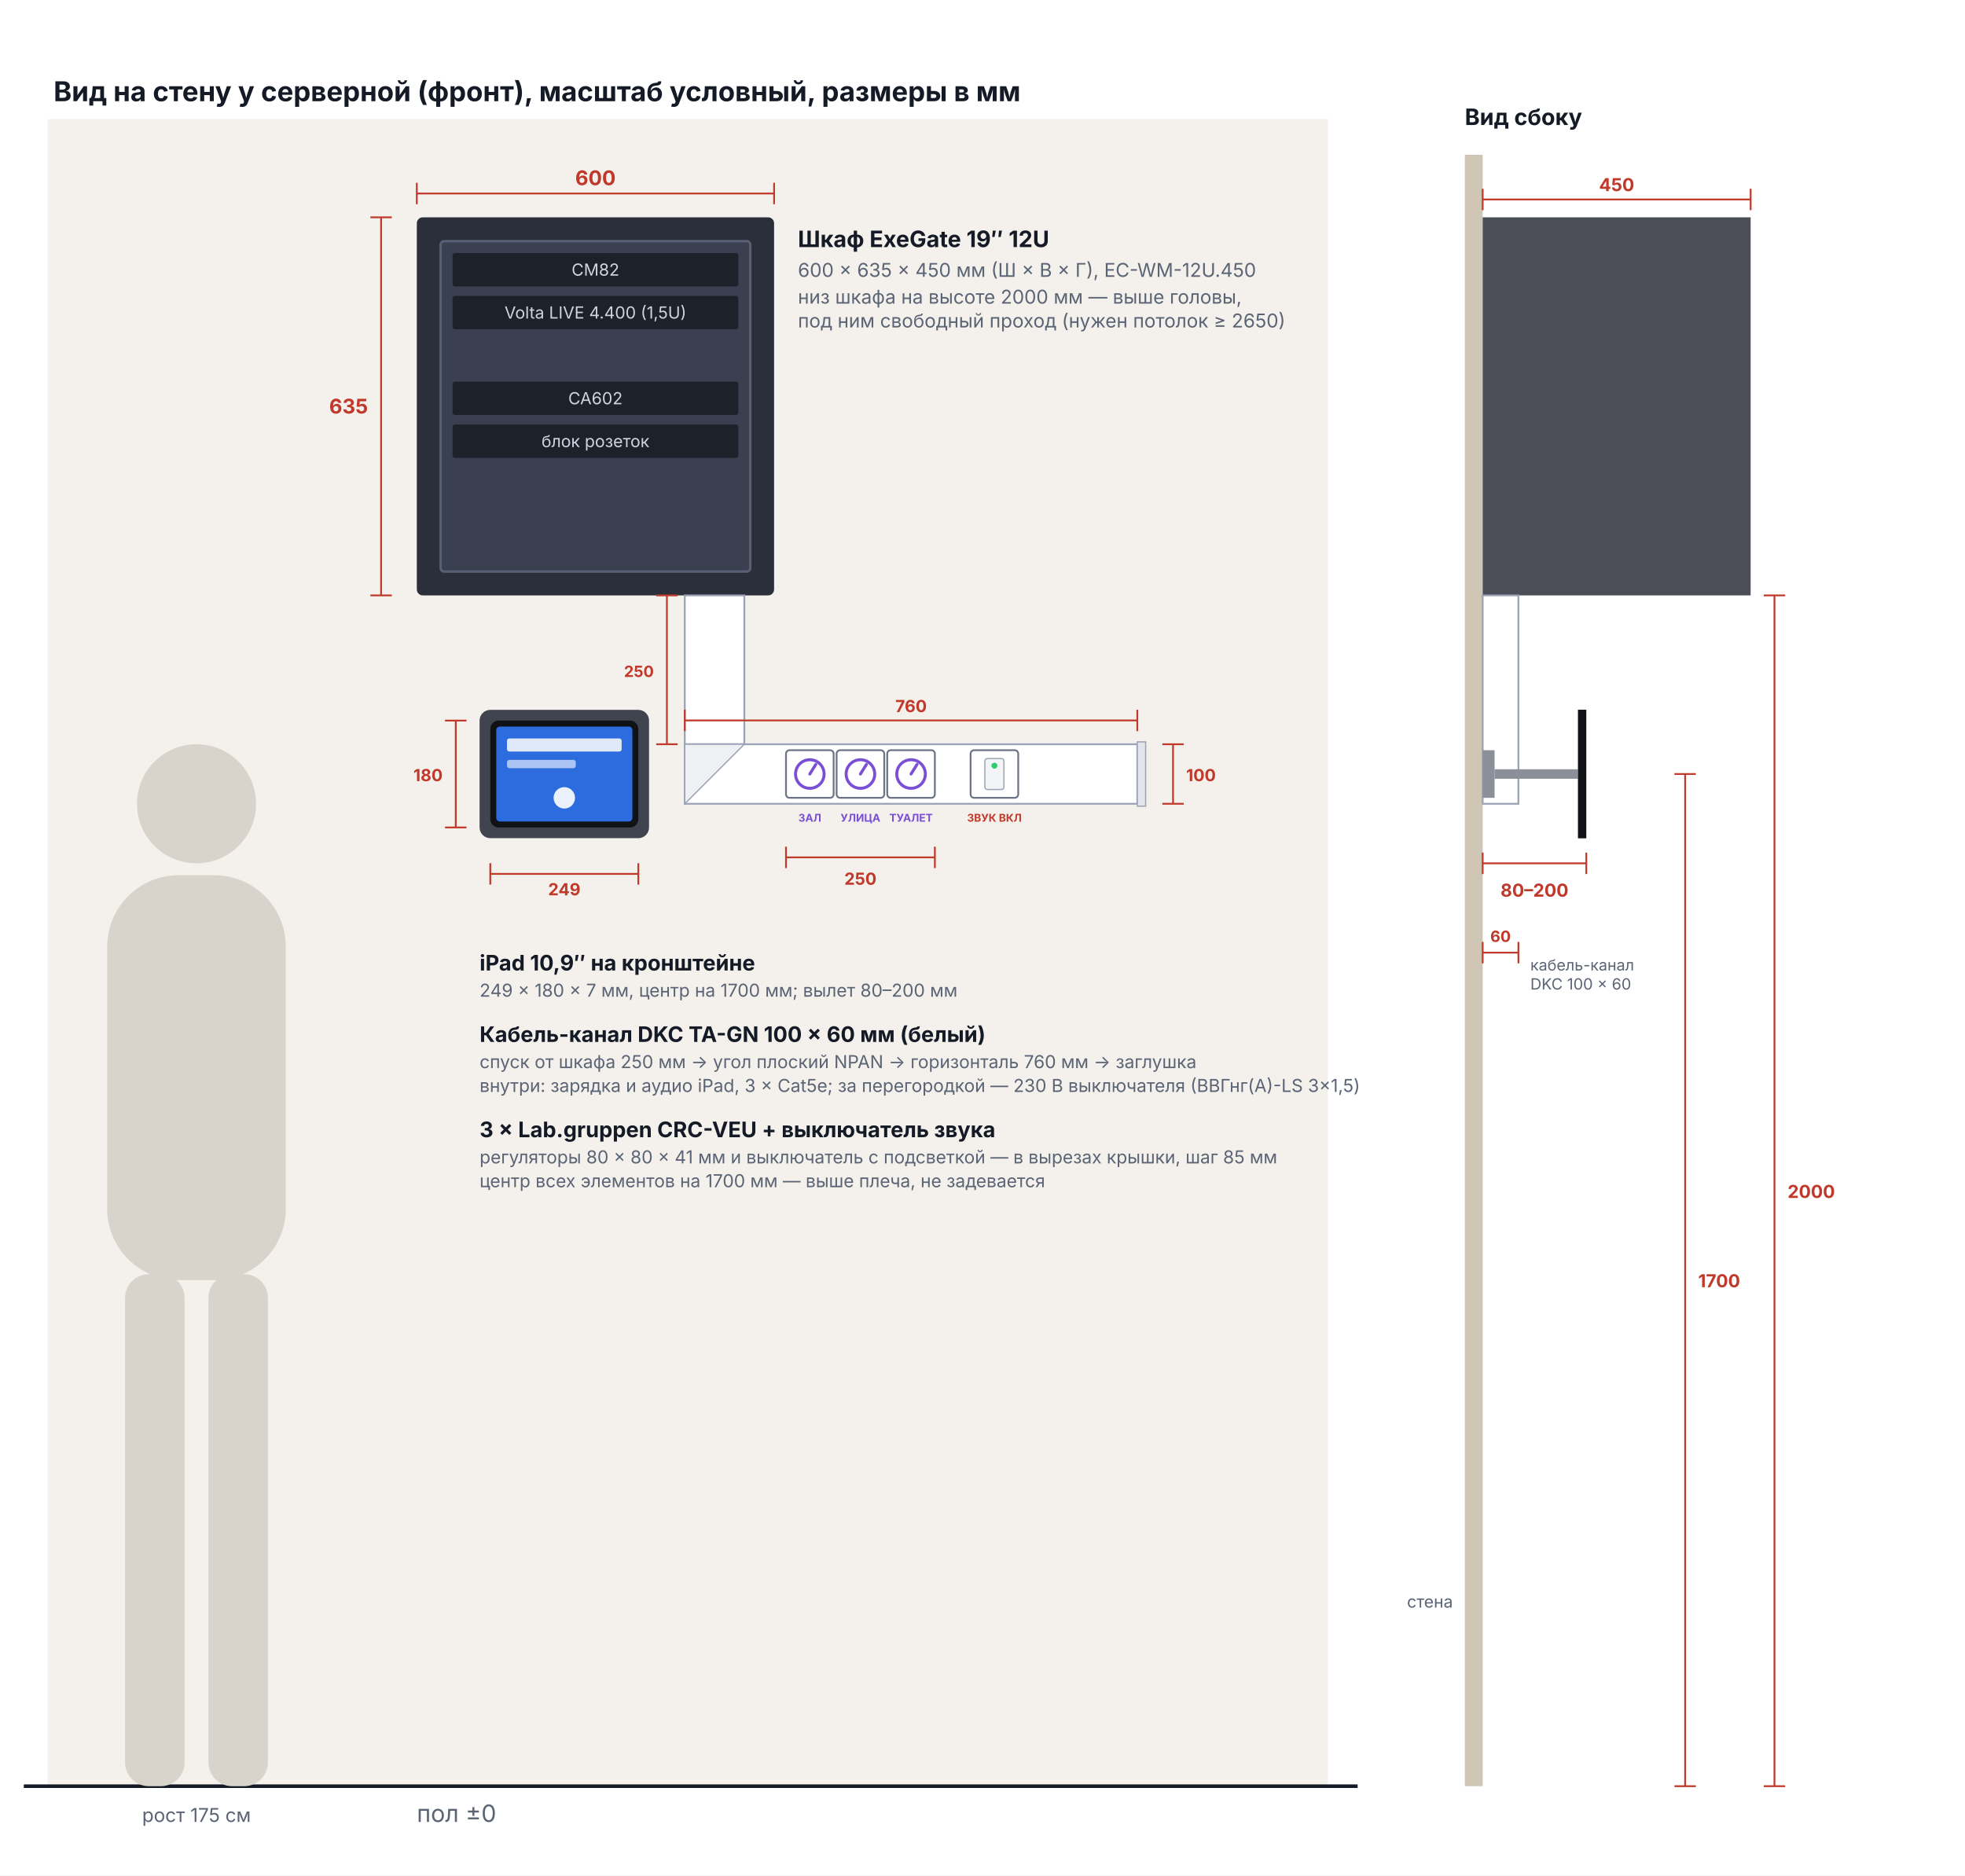
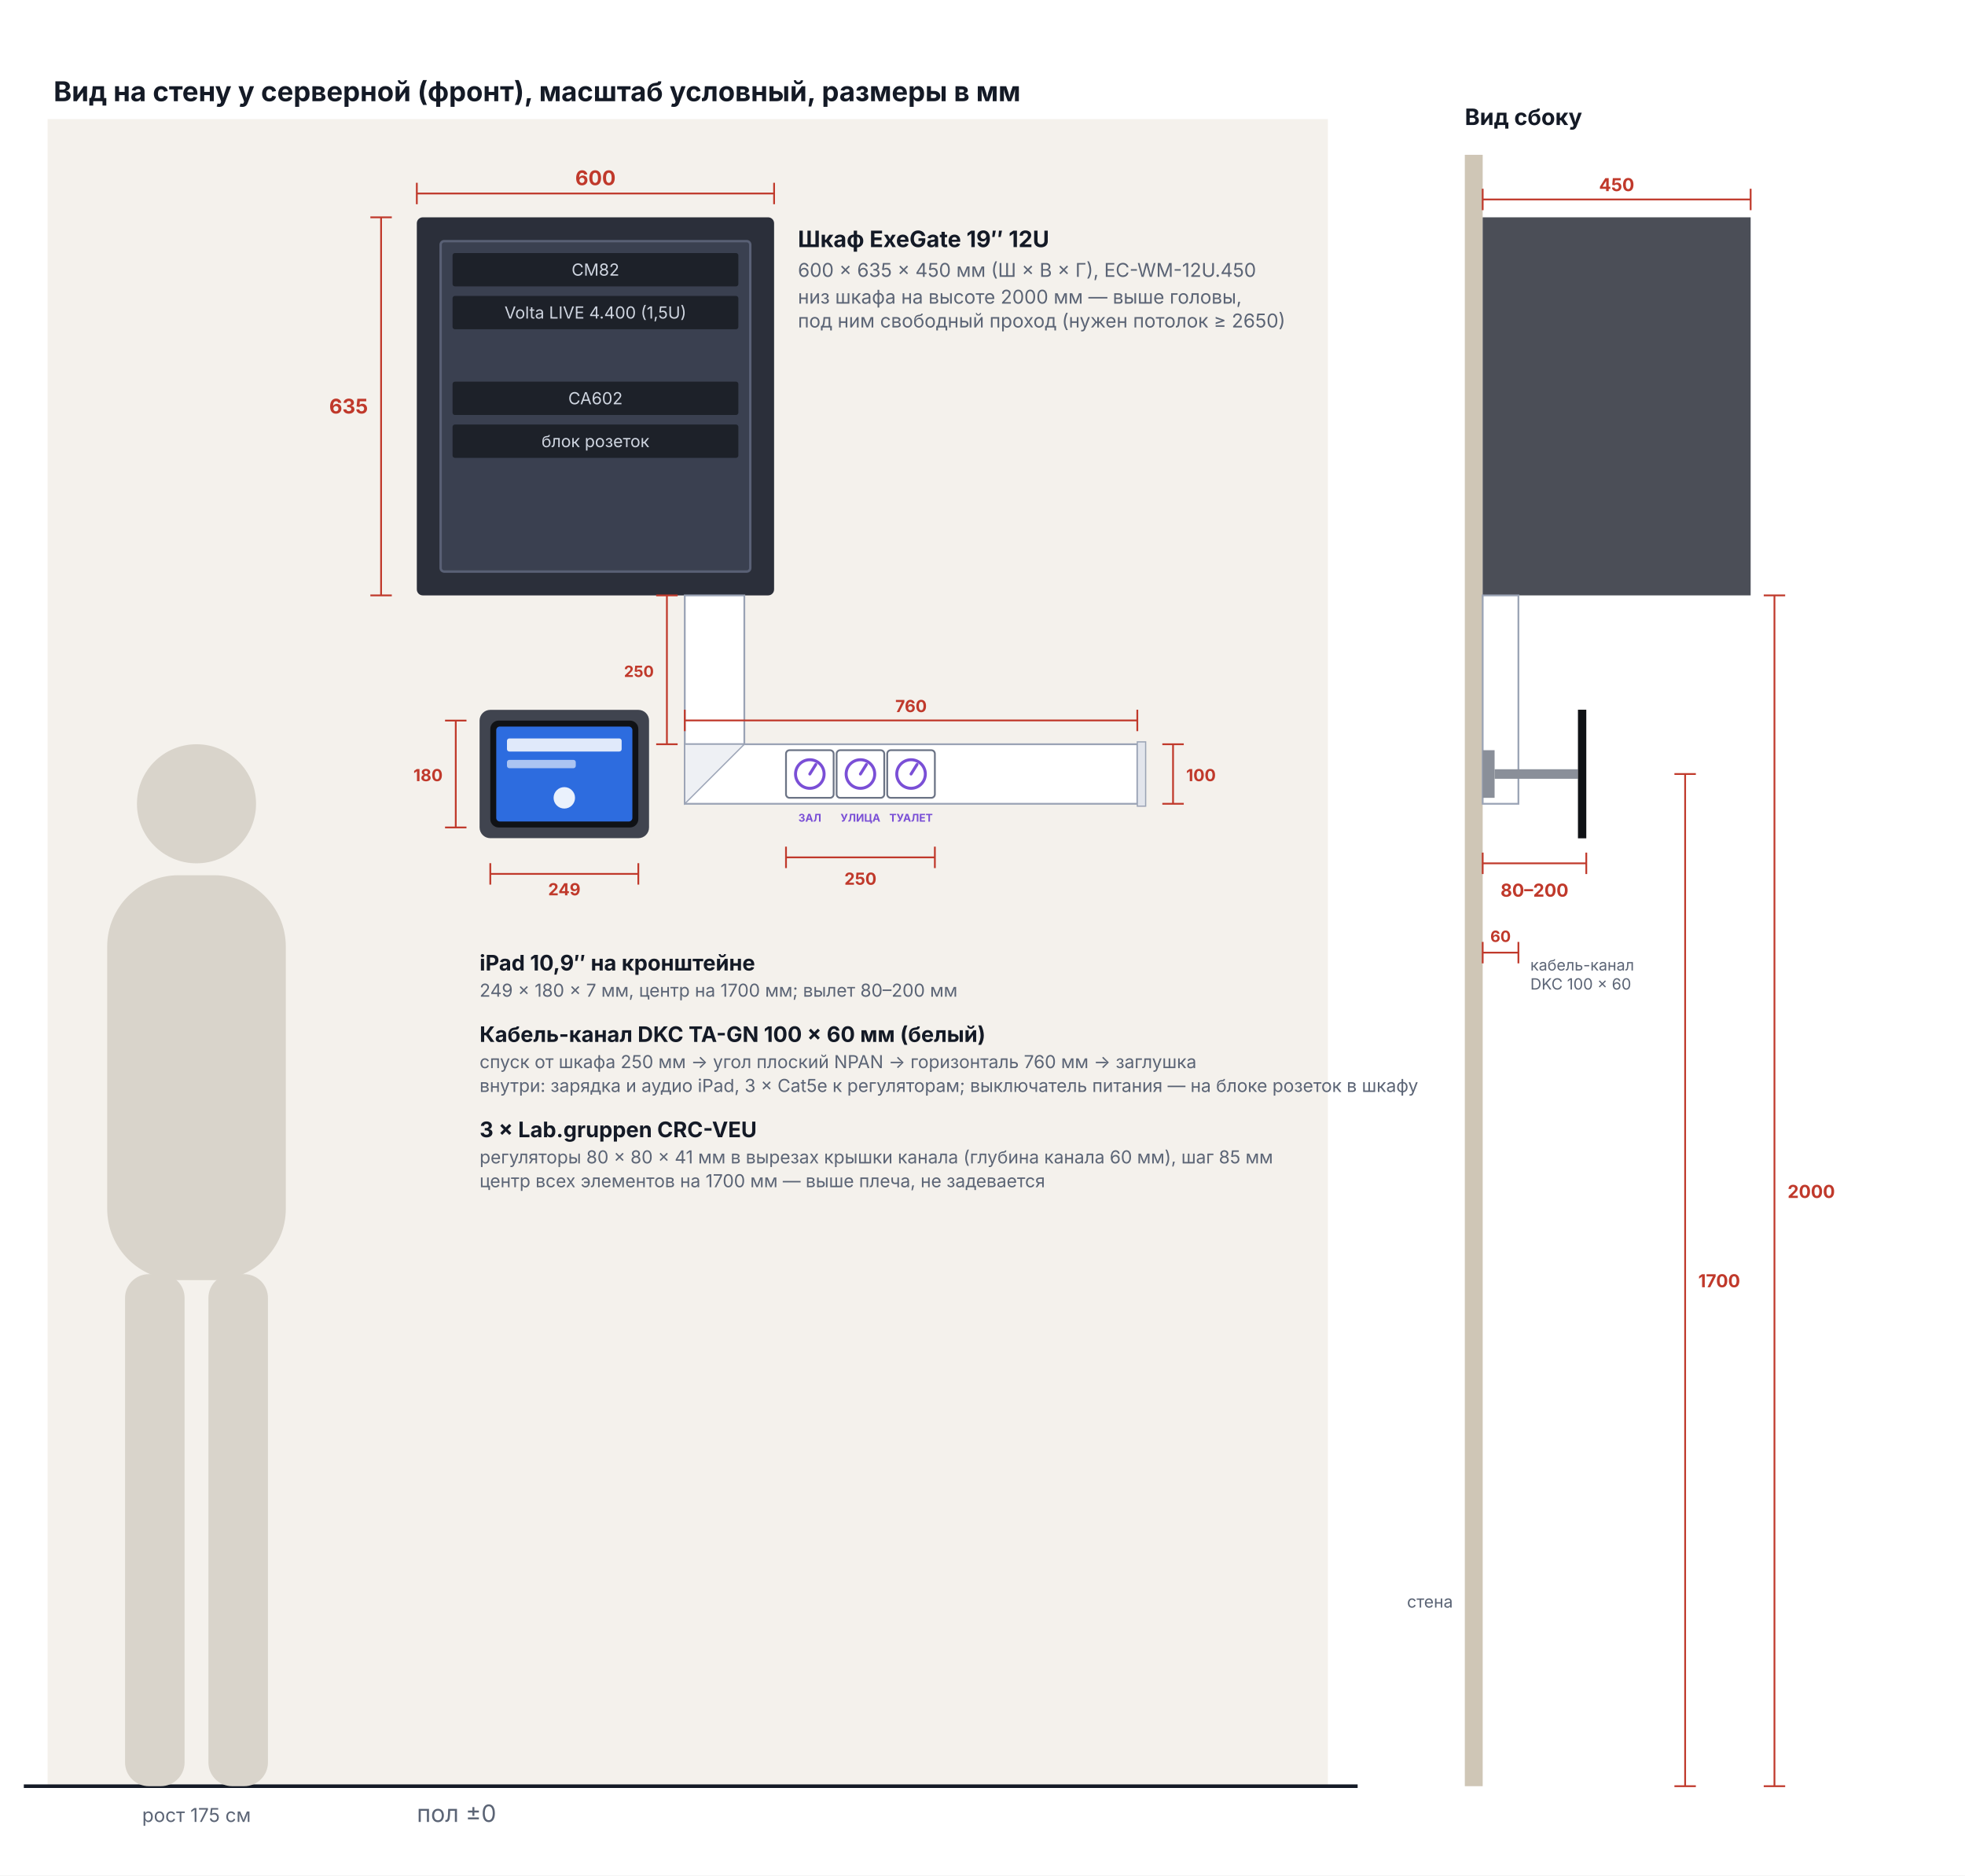
<svg xmlns="http://www.w3.org/2000/svg" viewBox="0 0 3300 3150" font-family="Inter, Arial, sans-serif">
  <rect width="3300" height="3150" fill="#ffffff" />
  <rect x="80" y="200" width="2150" height="2800" fill="#f4f1ec" />
  <line x1="40" y1="3000" x2="2280" y2="3000" stroke="#141a26" stroke-width="6" />
  <text x="700" y="3060" font-size="40" fill="#5b6475">пол ±0</text>
  <text x="90" y="170" font-size="46" font-weight="700" fill="#141a26">Вид на стену у серверной (фронт), масштаб условный, размеры в мм</text>
  <rect x="700.0" y="365" width="600" height="635" rx="10" fill="#2b2f3a" />
  <rect x="740.0" y="405" width="520" height="555" rx="6" fill="#3a4050" stroke="#596075" stroke-width="4" />
  <rect x="760.0" y="425" width="480" height="56" rx="4" fill="#1d2129" />
  <text x="1000" y="463" text-anchor="middle" font-size="28" fill="#cfd5e0">CM82</text>
  <rect x="760.0" y="497" width="480" height="56" rx="4" fill="#1d2129" />
  <text x="1000" y="535" text-anchor="middle" font-size="28" fill="#cfd5e0">Volta LIVE 4.400 (1,5U)</text>
  <rect x="760.0" y="641" width="480" height="56" rx="4" fill="#1d2129" />
  <text x="1000" y="679" text-anchor="middle" font-size="28" fill="#cfd5e0">CA602</text>
  <rect x="760.0" y="713" width="480" height="56" rx="4" fill="#1d2129" />
  <text x="1000" y="751" text-anchor="middle" font-size="28" fill="#cfd5e0">блок розеток</text>
  <text x="1340.0" y="415" font-size="38" font-weight="700" fill="#141a26">Шкаф ExeGate 19″ 12U</text>
  <text x="1340.0" y="465" font-size="32" fill="#5b6475">600 × 635 × 450 мм (Ш × В × Г), EC-WM-12U.450</text>
  <text x="1340.0" y="510" font-size="32" fill="#5b6475">низ шкафа на высоте 2000 мм — выше головы,</text>
  <text x="1340.0" y="550" font-size="32" fill="#5b6475">под ним свободный проход (нужен потолок ≥ 2650)</text>
  <line x1="700.0" y1="325" x2="1300.0" y2="325" stroke="#c0392b" stroke-width="3" />
  <line x1="700.0" y1="307" x2="700.0" y2="343" stroke="#c0392b" stroke-width="3" />
  <line x1="1300.0" y1="307" x2="1300.0" y2="343" stroke="#c0392b" stroke-width="3" />
  <text x="1000.0" y="311" text-anchor="middle" font-size="34" font-weight="700" fill="#c0392b">600</text>
  <line x1="640.0" y1="365" x2="640.0" y2="1000" stroke="#c0392b" stroke-width="3" />
  <line x1="622.0" y1="365" x2="658.0" y2="365" stroke="#c0392b" stroke-width="3" />
  <line x1="622.0" y1="1000" x2="658.0" y2="1000" stroke="#c0392b" stroke-width="3" />
  <text x="618.0" y="694.5" text-anchor="end" font-size="34" font-weight="700" fill="#c0392b">635</text>
  <rect x="1150" y="1000" width="100" height="250.0" fill="#ffffff" stroke="#9aa3b5" stroke-width="3" />
  <rect x="1150" y="1250.0" width="760" height="100" fill="#ffffff" stroke="#9aa3b5" stroke-width="3" />
  <path d="M1150 1250.0 L1250 1250.0 L1150 1350.0 Z" fill="#eef0f4" stroke="#9aa3b5" stroke-width="2" />
  <rect x="1910" y="1246.0" width="14" height="108" fill="#e2e5ec" stroke="#9aa3b5" stroke-width="2" />
  <rect x="1320" y="1260" width="80" height="80" rx="6" fill="#ffffff" stroke="#6b7385" stroke-width="3" />
  <circle cx="1360" cy="1300" r="24" fill="#ffffff" stroke="#7a4fd6" stroke-width="5" />
  <line x1="1360" y1="1300" x2="1370" y2="1284" stroke="#7a4fd6" stroke-width="5" stroke-linecap="round" />
  <text x="1360" y="1380.0" text-anchor="middle" font-size="18" font-weight="700" fill="#7a4fd6">ЗАЛ</text>
  <rect x="1405" y="1260" width="80" height="80" rx="6" fill="#ffffff" stroke="#6b7385" stroke-width="3" />
  <circle cx="1445" cy="1300" r="24" fill="#ffffff" stroke="#7a4fd6" stroke-width="5" />
  <line x1="1445" y1="1300" x2="1455" y2="1284" stroke="#7a4fd6" stroke-width="5" stroke-linecap="round" />
  <text x="1445" y="1380.0" text-anchor="middle" font-size="18" font-weight="700" fill="#7a4fd6">УЛИЦА</text>
  <rect x="1490" y="1260" width="80" height="80" rx="6" fill="#ffffff" stroke="#6b7385" stroke-width="3" />
  <circle cx="1530" cy="1300" r="24" fill="#ffffff" stroke="#7a4fd6" stroke-width="5" />
  <line x1="1530" y1="1300" x2="1540" y2="1284" stroke="#7a4fd6" stroke-width="5" stroke-linecap="round" />
  <text x="1530" y="1380.0" text-anchor="middle" font-size="18" font-weight="700" fill="#7a4fd6">ТУАЛЕТ</text>
-   <rect x="1630" y="1260" width="80" height="80" rx="6" fill="#ffffff" stroke="#6b7385" stroke-width="3" />
-   <rect x="1654" y="1274" width="32" height="52" rx="4" fill="#f3f4f6" stroke="#9aa3b5" stroke-width="2" />
-   <circle cx="1670" cy="1286" r="5" fill="#2ecc71" />
-   <text x="1670" y="1380.0" text-anchor="middle" font-size="18" font-weight="700" fill="#c0392b">ЗВУК ВКЛ</text>
  <line x1="1150" y1="1210.0" x2="1910" y2="1210.0" stroke="#c0392b" stroke-width="3" />
  <line x1="1150" y1="1192.0" x2="1150" y2="1228.0" stroke="#c0392b" stroke-width="3" />
  <line x1="1910" y1="1192.0" x2="1910" y2="1228.0" stroke="#c0392b" stroke-width="3" />
  <text x="1530.0" y="1196.0" text-anchor="middle" font-size="28" font-weight="700" fill="#c0392b">760</text>
  <line x1="1970" y1="1250.0" x2="1970" y2="1350.0" stroke="#c0392b" stroke-width="3" />
  <line x1="1952" y1="1250.0" x2="1988" y2="1250.0" stroke="#c0392b" stroke-width="3" />
  <line x1="1952" y1="1350.0" x2="1988" y2="1350.0" stroke="#c0392b" stroke-width="3" />
  <text x="1992" y="1312.0" text-anchor="start" font-size="28" font-weight="700" fill="#c0392b">100</text>
  <line x1="1120" y1="1000" x2="1120" y2="1250.0" stroke="#c0392b" stroke-width="3" />
  <line x1="1102" y1="1000" x2="1138" y2="1000" stroke="#c0392b" stroke-width="3" />
  <line x1="1102" y1="1250.0" x2="1138" y2="1250.0" stroke="#c0392b" stroke-width="3" />
  <text x="1098" y="1137.0" text-anchor="end" font-size="26" font-weight="700" fill="#c0392b">250</text>
  <line x1="1320" y1="1440.0" x2="1570" y2="1440.0" stroke="#c0392b" stroke-width="3" />
  <line x1="1320" y1="1422.0" x2="1320" y2="1458.0" stroke="#c0392b" stroke-width="3" />
  <line x1="1570" y1="1422.0" x2="1570" y2="1458.0" stroke="#c0392b" stroke-width="3" />
  <text x="1445.0" y="1486.0" text-anchor="middle" font-size="28" font-weight="700" fill="#c0392b">250</text>
  <rect x="805.4" y="1192.25" width="284.6" height="215.5" rx="18" fill="#40444f" />
  <rect x="823.4" y="1210.25" width="248.6" height="179.5" rx="14" fill="#101216" />
  <rect x="833.4" y="1220.25" width="228.6" height="159.5" rx="6" fill="#2d6cdf" />
  <rect x="851.4" y="1240.25" width="192.6" height="22" rx="4" fill="#ffffff" opacity="0.85" />
  <rect x="851.4" y="1276.25" width="115.56" height="14" rx="4" fill="#ffffff" opacity="0.6" />
  <circle cx="947.7" cy="1340" r="18" fill="#ffffff" opacity="0.9" />
  <line x1="823.4" y1="1467.75" x2="1072.0" y2="1467.75" stroke="#c0392b" stroke-width="3" />
  <line x1="823.4" y1="1449.75" x2="823.4" y2="1485.75" stroke="#c0392b" stroke-width="3" />
  <line x1="1072.0" y1="1449.75" x2="1072.0" y2="1485.75" stroke="#c0392b" stroke-width="3" />
  <text x="947.7" y="1503.75" text-anchor="middle" font-size="28" font-weight="700" fill="#c0392b">249</text>
  <line x1="765.4" y1="1210.25" x2="765.4" y2="1389.75" stroke="#c0392b" stroke-width="3" />
  <line x1="747.4" y1="1210.25" x2="783.4" y2="1210.25" stroke="#c0392b" stroke-width="3" />
  <line x1="747.4" y1="1389.75" x2="783.4" y2="1389.75" stroke="#c0392b" stroke-width="3" />
  <text x="743.4" y="1312.0" text-anchor="end" font-size="28" font-weight="700" fill="#c0392b">180</text>
  <text x="805.4" y="1630" font-size="36" font-weight="700" fill="#141a26">iPad 10,9″ на кронштейне</text>
  <text x="805.4" y="1674" font-size="30" fill="#5b6475">249 × 180 × 7 мм, центр на 1700 мм; вылет 80–200 мм</text>
  <text x="805.4" y="1750" font-size="36" font-weight="700" fill="#141a26">Кабель-канал DKC TA-GN 100 × 60 мм (белый)</text>
  <text x="805.4" y="1794" font-size="30" fill="#5b6475">спуск от шкафа 250 мм → угол плоский NPAN → горизонталь 760 мм → заглушка</text>
-   <text x="805.4" y="1834" font-size="30" fill="#5b6475">внутри: зарядка и аудио iPad, 3 × Cat5e; за перегородкой — 230 В выключателя (ВВГнг(А)-LS 3×1,5)</text>
-   <text x="805.4" y="1910" font-size="36" font-weight="700" fill="#141a26">3 × Lab.gruppen CRC-VEU + выключатель звука</text>
-   <text x="805.4" y="1954" font-size="30" fill="#5b6475">регуляторы 80 × 80 × 41 мм и выключатель с подсветкой — в вырезах крышки, шаг 85 мм</text>
+   <text x="805.4" y="1834" font-size="30" fill="#5b6475">внутри: зарядка и аудио iPad, 3 × Cat5e к регуляторам; выключатель питания — на блоке розеток в шкафу</text>
+   <text x="805.4" y="1910" font-size="36" font-weight="700" fill="#141a26">3 × Lab.gruppen CRC-VEU</text>
+   <text x="805.4" y="1954" font-size="30" fill="#5b6475">регуляторы 80 × 80 × 41 мм в вырезах крышки канала (глубина канала 60 мм), шаг 85 мм</text>
  <text x="805.4" y="1994" font-size="30" fill="#5b6475">центр всех элементов на 1700 мм — выше плеча, не задевается</text>
  <g fill="#d9d4cb">
    <circle cx="330" cy="1350" r="100" />
    <rect x="180" y="1470" width="300" height="680" rx="120" />
    <rect x="210" y="2140" width="100" height="860" rx="40" />
    <rect x="350" y="2140" width="100" height="860" rx="40" />
  </g>
  <text x="330" y="3060" text-anchor="middle" font-size="32" fill="#5b6475">рост 175 см</text>
  <text x="2460" y="210" font-size="38" font-weight="700" fill="#141a26">Вид сбоку</text>
  <rect x="2460" y="260" width="30" height="2740" fill="#cfc6b6" />
  <text x="2440" y="2700" text-anchor="end" font-size="28" fill="#5b6475">стена</text>
  <rect x="2490" y="365" width="450" height="635" fill="#2b2f3a" opacity="0.85" />
  <line x1="2490" y1="335" x2="2940" y2="335" stroke="#c0392b" stroke-width="3" />
  <line x1="2490" y1="317" x2="2490" y2="353" stroke="#c0392b" stroke-width="3" />
  <line x1="2940" y1="317" x2="2940" y2="353" stroke="#c0392b" stroke-width="3" />
  <text x="2715.0" y="321" text-anchor="middle" font-size="30" font-weight="700" fill="#c0392b">450</text>
  <line x1="2980" y1="1000" x2="2980" y2="3000" stroke="#c0392b" stroke-width="3" />
  <line x1="2962" y1="1000" x2="2998" y2="1000" stroke="#c0392b" stroke-width="3" />
  <line x1="2962" y1="3000" x2="2998" y2="3000" stroke="#c0392b" stroke-width="3" />
  <text x="3002" y="2012.0" text-anchor="start" font-size="30" font-weight="700" fill="#c0392b">2000</text>
  <line x1="2830" y1="1300" x2="2830" y2="3000" stroke="#c0392b" stroke-width="3" />
  <line x1="2812" y1="1300" x2="2848" y2="1300" stroke="#c0392b" stroke-width="3" />
  <line x1="2812" y1="3000" x2="2848" y2="3000" stroke="#c0392b" stroke-width="3" />
  <text x="2852" y="2162.0" text-anchor="start" font-size="30" font-weight="700" fill="#c0392b">1700</text>
  <rect x="2490" y="1000" width="60" height="350" fill="#ffffff" stroke="#9aa3b5" stroke-width="3" />
  <line x1="2490" y1="1600" x2="2550" y2="1600" stroke="#c0392b" stroke-width="3" />
  <line x1="2490" y1="1582" x2="2490" y2="1618" stroke="#c0392b" stroke-width="3" />
  <line x1="2550" y1="1582" x2="2550" y2="1618" stroke="#c0392b" stroke-width="3" />
  <text x="2520.0" y="1582" text-anchor="middle" font-size="26" font-weight="700" fill="#c0392b">60</text>
  <text x="2570" y="1630" font-size="26" fill="#5b6475">кабель-канал</text>
  <text x="2570" y="1662" font-size="26" fill="#5b6475">DKC 100 × 60</text>
  <rect x="2490" y="1260" width="20" height="80" fill="#8a8f99" />
  <line x1="2510" y1="1300" x2="2650" y2="1300" stroke="#8a8f99" stroke-width="16" />
  <rect x="2650" y="1192" width="14" height="216" fill="#101216" />
  <line x1="2490" y1="1450" x2="2664" y2="1450" stroke="#c0392b" stroke-width="3" />
  <line x1="2490" y1="1432" x2="2490" y2="1468" stroke="#c0392b" stroke-width="3" />
  <line x1="2664" y1="1432" x2="2664" y2="1468" stroke="#c0392b" stroke-width="3" />
  <text x="2577.0" y="1506" text-anchor="middle" font-size="30" font-weight="700" fill="#c0392b">80–200</text>
</svg>
